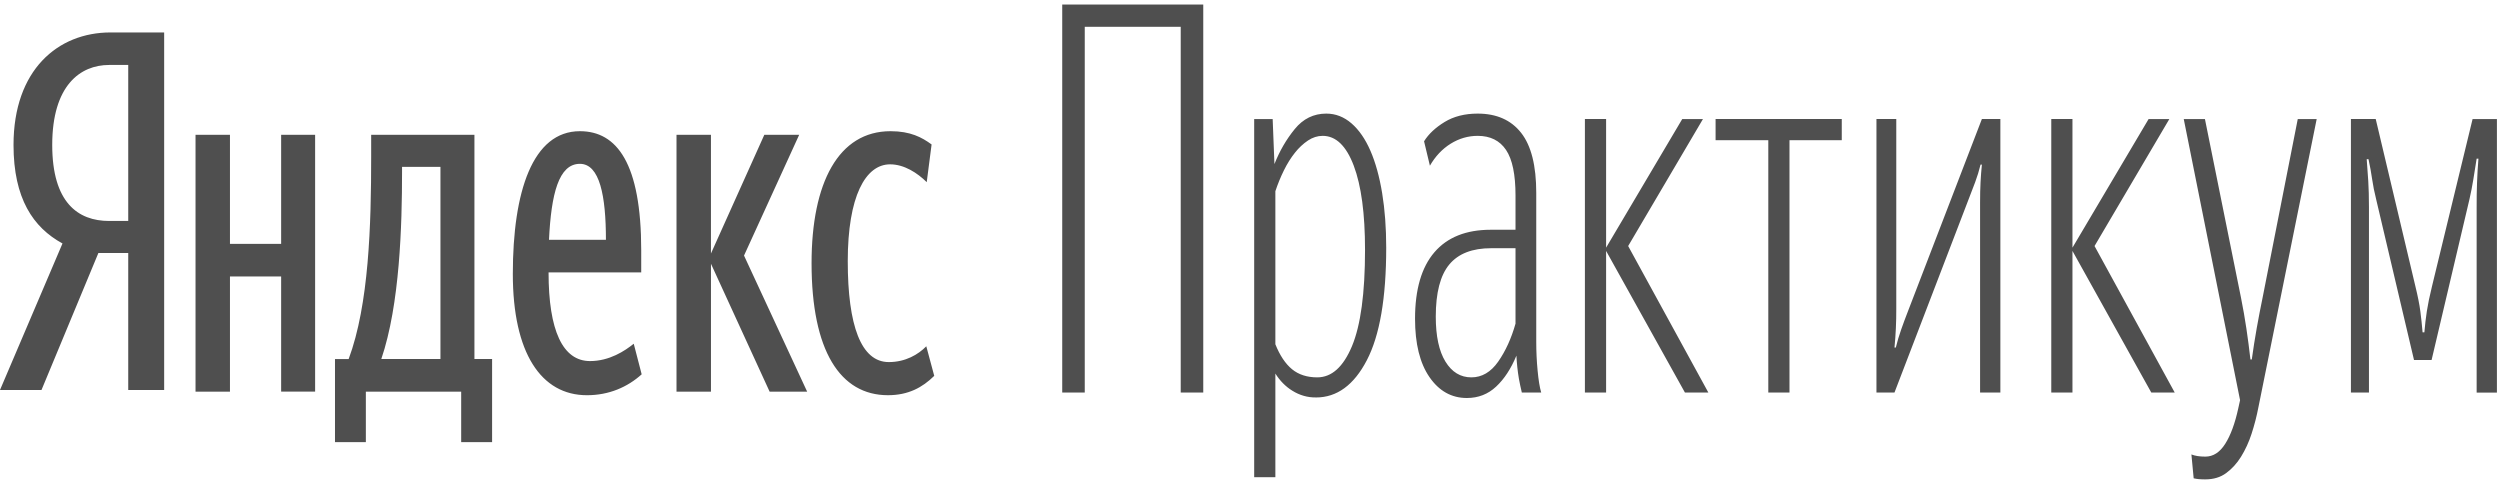
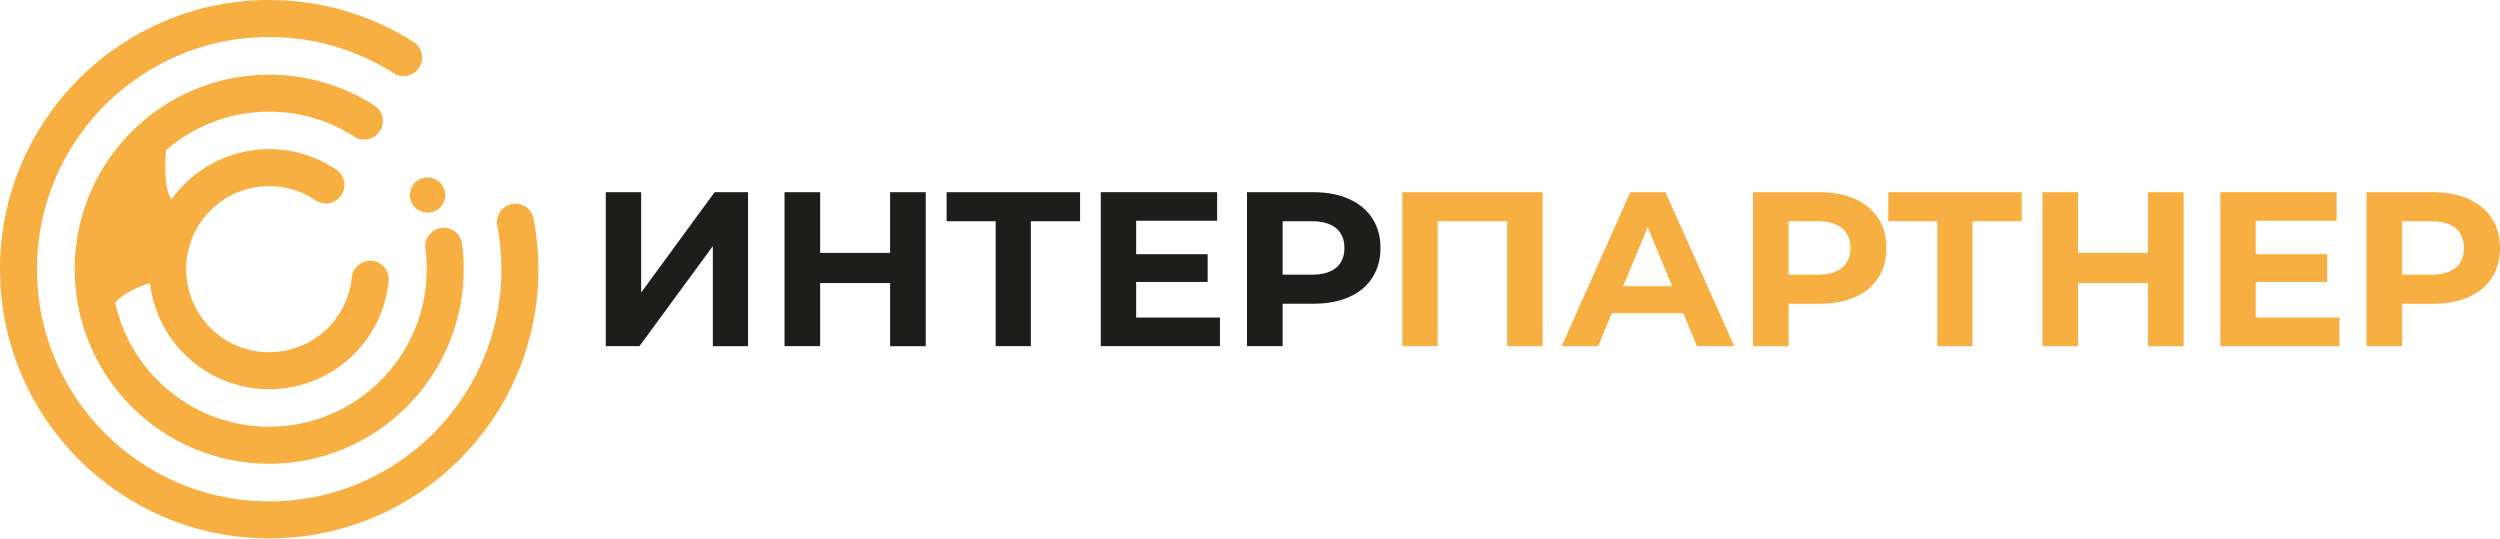
- <svg xmlns="http://www.w3.org/2000/svg" width="184" height="36" viewBox="0 0 184 36" fill="none">
-   <path fill-rule="evenodd" clip-rule="evenodd" d="M9.438 4.781H8.031C5.903 4.781 3.844 6.29 3.844 10.669C3.844 14.901 5.733 16.263 8.031 16.263H9.438V4.781ZM7.242 18.619L3.054 28.702H0L4.599 17.919C2.437 16.741 0.995 14.607 0.995 10.669C0.995 5.149 4.256 2.388 8.135 2.388H12.082V28.702H9.438V18.619H7.242ZM59.731 19.373C59.731 13.445 61.712 9.656 65.545 9.656C67.007 9.656 67.85 10.107 68.565 10.632L68.207 13.407C67.526 12.732 66.551 12.095 65.513 12.095C63.693 12.095 62.395 14.458 62.395 19.222C62.395 23.948 63.369 26.649 65.415 26.649C66.649 26.649 67.591 26.087 68.175 25.486L68.76 27.663C67.883 28.526 66.844 29.087 65.35 29.087C61.842 29.087 59.731 25.824 59.731 19.373ZM52.327 19.41V28.825H49.791V9.919H52.326V18.66L56.255 9.919H58.821L54.76 18.809L59.406 28.825H56.644L52.326 19.41H52.327ZM40.407 17.647H44.596C44.596 14.421 44.141 12.058 42.68 12.058C41.12 12.058 40.568 14.271 40.406 17.647H40.407ZM43.199 29.088C39.822 29.088 37.744 25.974 37.744 20.16C37.744 14.083 39.206 9.656 42.68 9.656C45.408 9.656 47.194 12.02 47.194 18.434V20.047H40.374C40.374 24.324 41.413 26.575 43.427 26.575C44.856 26.575 45.993 25.824 46.643 25.298L47.227 27.55C46.188 28.488 44.823 29.088 43.2 29.088H43.199ZM32.416 12.282H29.591V12.62C29.591 16.596 29.429 22.411 28.064 26.424H32.417V12.282H32.416ZM36.217 32.539H33.943V28.825H26.927V32.539H24.655V26.425H25.661C27.156 22.411 27.318 16.559 27.318 11.532V9.919H34.918V26.424H36.218V32.539H36.217ZM23.193 9.919V28.824H20.692V20.348H16.925V28.825H14.391V9.919H16.925V17.948H20.692V9.919H23.193ZM86.901 1.971H79.838V28.893H78.18V0.333H88.56V28.893H86.901V1.972V1.971ZM96.95 27.774C98.012 27.774 98.863 27.01 99.505 25.479C100.145 23.947 100.466 21.584 100.466 18.388C100.466 15.724 100.19 13.662 99.637 12.196C99.084 10.732 98.322 9.999 97.348 9.999C96.972 9.999 96.613 10.113 96.271 10.339C95.915 10.578 95.59 10.881 95.309 11.238C95.011 11.611 94.74 12.043 94.497 12.536C94.254 13.028 94.043 13.542 93.867 14.073V25.338C94.198 26.164 94.608 26.776 95.093 27.175C95.58 27.574 96.2 27.774 96.951 27.774H96.95ZM96.85 29.252C96.245 29.262 95.647 29.091 95.11 28.753C94.622 28.452 94.197 28.022 93.867 27.494V35.124H92.308V8.762H93.668L93.799 12.076C94.175 11.118 94.673 10.259 95.292 9.501C95.911 8.741 96.685 8.361 97.614 8.361C98.299 8.361 98.918 8.602 99.471 9.081C100.023 9.56 100.488 10.232 100.864 11.098C101.24 11.963 101.527 13.002 101.726 14.213C101.925 15.425 102.025 16.763 102.025 18.227C102.025 21.93 101.549 24.692 100.598 26.516C99.648 28.34 98.399 29.254 96.852 29.254L96.85 29.252ZM108.293 27.774C109.066 27.774 109.725 27.389 110.266 26.617C110.807 25.843 111.233 24.912 111.542 23.82V18.268H109.751C108.359 18.268 107.331 18.667 106.668 19.466C106.005 20.264 105.673 21.543 105.673 23.301C105.673 24.739 105.91 25.843 106.385 26.616C106.861 27.389 107.496 27.774 108.292 27.774H108.293ZM112.007 28.893C111.926 28.556 111.854 28.216 111.791 27.874C111.697 27.314 111.636 26.747 111.608 26.177C111.211 27.135 110.714 27.895 110.116 28.453C109.52 29.013 108.801 29.293 107.961 29.293C106.834 29.293 105.915 28.78 105.209 27.755C104.501 26.73 104.147 25.298 104.147 23.461C104.147 21.304 104.623 19.672 105.573 18.567C106.523 17.463 107.905 16.91 109.719 16.91H111.542V14.394C111.542 12.848 111.311 11.73 110.846 11.037C110.382 10.345 109.685 9.999 108.757 9.999C108.05 9.999 107.387 10.193 106.767 10.578C106.148 10.965 105.64 11.504 105.241 12.196L104.811 10.399C105.142 9.866 105.645 9.393 106.319 8.981C106.994 8.568 107.806 8.361 108.756 8.361C110.149 8.361 111.216 8.834 111.957 9.779C112.699 10.725 113.068 12.196 113.068 14.194V25.178C113.068 25.87 113.101 26.57 113.168 27.275C113.234 27.981 113.322 28.521 113.433 28.893H112.007ZM118.209 28.893H116.649V8.76H118.209V18.227L123.813 8.762H125.338L119.833 18.108L125.736 28.893H124.012L118.209 18.468V28.893ZM131.706 10.319V28.893H130.147V10.319H126.267V8.76H135.554V10.319H131.705H131.706ZM145.734 14.874C145.734 14.34 145.745 13.855 145.768 13.414C145.79 12.976 145.823 12.543 145.867 12.117H145.768C145.66 12.56 145.527 12.993 145.37 13.414C145.207 13.849 145.041 14.282 144.872 14.713L139.433 28.893H138.107V8.76H139.566V22.742C139.57 23.69 139.526 24.637 139.434 25.578H139.533C139.643 25.124 139.776 24.678 139.931 24.24C140.086 23.801 140.251 23.354 140.428 22.902L145.867 8.76H147.227V28.893H145.734V14.874ZM152.533 28.893H150.974V8.76H152.533V18.227L158.137 8.762H159.663L154.158 18.108L160.061 28.893H158.336L152.533 18.468V28.893ZM162.316 35.283C162.14 35.283 161.979 35.277 161.835 35.264C161.707 35.253 161.58 35.233 161.454 35.204L161.288 33.447C161.42 33.5 161.57 33.54 161.736 33.566C161.902 33.593 162.095 33.607 162.316 33.607C162.891 33.607 163.377 33.294 163.775 32.667C164.173 32.041 164.494 31.17 164.737 30.052L164.869 29.453L160.724 8.762H162.283L164.936 21.903C165.091 22.676 165.223 23.434 165.334 24.18C165.446 24.925 165.544 25.684 165.632 26.456H165.732C165.843 25.658 165.964 24.885 166.097 24.14C166.229 23.394 166.374 22.648 166.528 21.903L169.115 8.762H170.508L166.228 29.93C166.096 30.622 165.924 31.289 165.715 31.927C165.52 32.533 165.257 33.105 164.935 33.625C164.637 34.105 164.265 34.512 163.84 34.823C163.421 35.13 162.912 35.282 162.315 35.282L162.316 35.283ZM174.886 14.672C174.753 14.141 174.653 13.641 174.587 13.175C174.521 12.708 174.432 12.223 174.322 11.718H174.19C174.233 12.249 174.272 12.789 174.305 13.334C174.338 13.881 174.355 14.513 174.355 15.232V28.893H173.028V8.76H174.853L177.771 21.064C177.947 21.783 178.069 22.395 178.136 22.901C178.202 23.408 178.257 23.927 178.302 24.46H178.434C178.478 23.927 178.539 23.408 178.616 22.901C178.694 22.395 178.82 21.784 178.997 21.064L181.982 8.762H183.773V28.894H182.281V15.231C182.275 14.044 182.319 12.857 182.413 11.676H182.281C182.192 12.236 182.109 12.755 182.032 13.234C181.955 13.712 181.86 14.192 181.751 14.671L178.965 26.495H177.671L174.885 14.671L174.886 14.672Z" fill="#4F4F4F" />
+ <svg xmlns="http://www.w3.org/2000/svg" viewBox="0 0 3377.45 727.34">
+   <defs>
+     <style>
+       .cls-1 {
+         fill: #1d1d1b;
+       }
+ 
+       .cls-2, .cls-3, .cls-5 {
+         fill: #f8af41;
+       }
+ 
+       .cls-3, .cls-4, .cls-5 {
+         stroke: #f8af41;
+         stroke-linecap: round;
+         stroke-linejoin: round;
+       }
+ 
+       .cls-3 {
+         stroke-width: 5px;
+       }
+ 
+       .cls-4 {
+         fill: none;
+         stroke-width: 50px;
+       }
+ 
+       .cls-5 {
+         stroke-width: 12px;
+       }
+     </style>
+   </defs>
+   <g id="Слой_2" data-name="Слой 2">
+     <g id="Слой_1-2" data-name="Слой 1">
+       <g>
+         <g>
+           <path class="cls-1" d="M818.38,259.69h47.83V395.16l99.23-135.47h45.16v208H963.06V332.48L863.84,467.65H818.38Z" />
+           <path class="cls-1" d="M1250.64,259.69v208h-48.13V382.39H1108v85.26h-48.13v-208H1108v82h94.47v-82Z" />
+           <path class="cls-1" d="M1459.19,298.91h-66.55V467.65h-47.53V298.91h-66.25V259.69h180.33Z" />
+           <path class="cls-1" d="M1648.14,429v38.62h-161v-208h157.16v38.62H1534.94v45.16h96.56V380.9h-96.56V429Z" />
+           <path class="cls-1" d="M1822.67,268.9Q1843,278.11,1854,295t11,40.11q0,22.88-11,40t-31.34,26.14q-20.36,9.06-48,9.06H1732.8v57.34h-48.13v-208h90Q1802.32,259.69,1822.67,268.9ZM1805,361.74q11.28-9.36,11.29-26.59,0-17.52-11.29-26.89t-33-9.35H1732.8V371.1H1772Q1793.7,371.1,1805,361.74Z" />
+           <path class="cls-2" d="M2084,259.69v208h-47.83V298.91h-93.88V467.65h-47.83v-208Z" />
+           <path class="cls-2" d="M2274.09,423.09h-96.55l-18.42,44.56H2109.8l92.69-208H2250l93,208h-50.5Zm-15.15-36.54-33-79.62-33,79.62Z" />
+           <path class="cls-2" d="M2506.26,268.9q20.34,9.21,31.34,26.14t11,40.11q0,22.88-11,40t-31.34,26.14q-20.36,9.06-48,9.06h-41.89v57.34h-48.13v-208h90Q2485.91,259.69,2506.26,268.9Zm-17.68,92.84q11.3-9.36,11.29-26.59,0-17.52-11.29-26.89t-33-9.35h-39.21V371.1h39.21Q2477.29,371.1,2488.58,361.74Z" />
+           <path class="cls-2" d="M2731.31,298.91h-66.55V467.65h-47.54V298.91H2551V259.69h180.34Z" />
+           <path class="cls-2" d="M2950,259.69v208h-48.13V382.39h-94.47v85.26h-48.13v-208h48.13v82h94.47v-82Z" />
+           <path class="cls-2" d="M3160.59,429v38.62h-161v-208h157.16v38.62H3047.39v45.16H3144V380.9h-96.56V429Z" />
+           <path class="cls-2" d="M3335.12,268.9q20.34,9.21,31.34,26.14t11,40.11q0,22.88-11,40t-31.34,26.14q-20.35,9.06-48,9.06h-41.89v57.34h-48.13v-208h90Q3314.77,259.69,3335.12,268.9Zm-17.68,92.84q11.28-9.36,11.29-26.59,0-17.52-11.29-26.89t-33-9.35h-39.21V371.1h39.21Q3306.15,371.1,3317.44,361.74Z" />
+         </g>
+         <g>
+           <path class="cls-3" d="M218.58,376.3S151,386.52,143,428.32l-23.81-92L226.47,169.42s-20,98.93,14.4,111.21C277.09,293.57,218.58,376.3,218.58,376.3Z" />
+           <path class="cls-4" d="M696.39,300.13a340.18,340.18,0,0,1,6,63.54c0,187-151.63,338.67-338.67,338.67S25,550.71,25,363.67,176.63,25,363.67,25a337,337,0,0,1,181.6,52.76" />
+           <path class="cls-4" d="M599.47,332.7a239.63,239.63,0,0,1,2,31c0,131.33-106.47,237.8-237.8,237.8S125.87,495,125.87,363.67s106.47-237.8,237.8-237.8a236.7,236.7,0,0,1,128.54,37.7" />
+           <path class="cls-4" d="M500.2,377.24a137.19,137.19,0,1,1-59.82-127.33" />
+           <circle class="cls-5" cx="184.74" cy="314.58" r="41.73" />
+           <circle class="cls-2" cx="577.64" cy="263.53" r="23.83" />
+         </g>
+       </g>
+     </g>
+   </g>
</svg>
